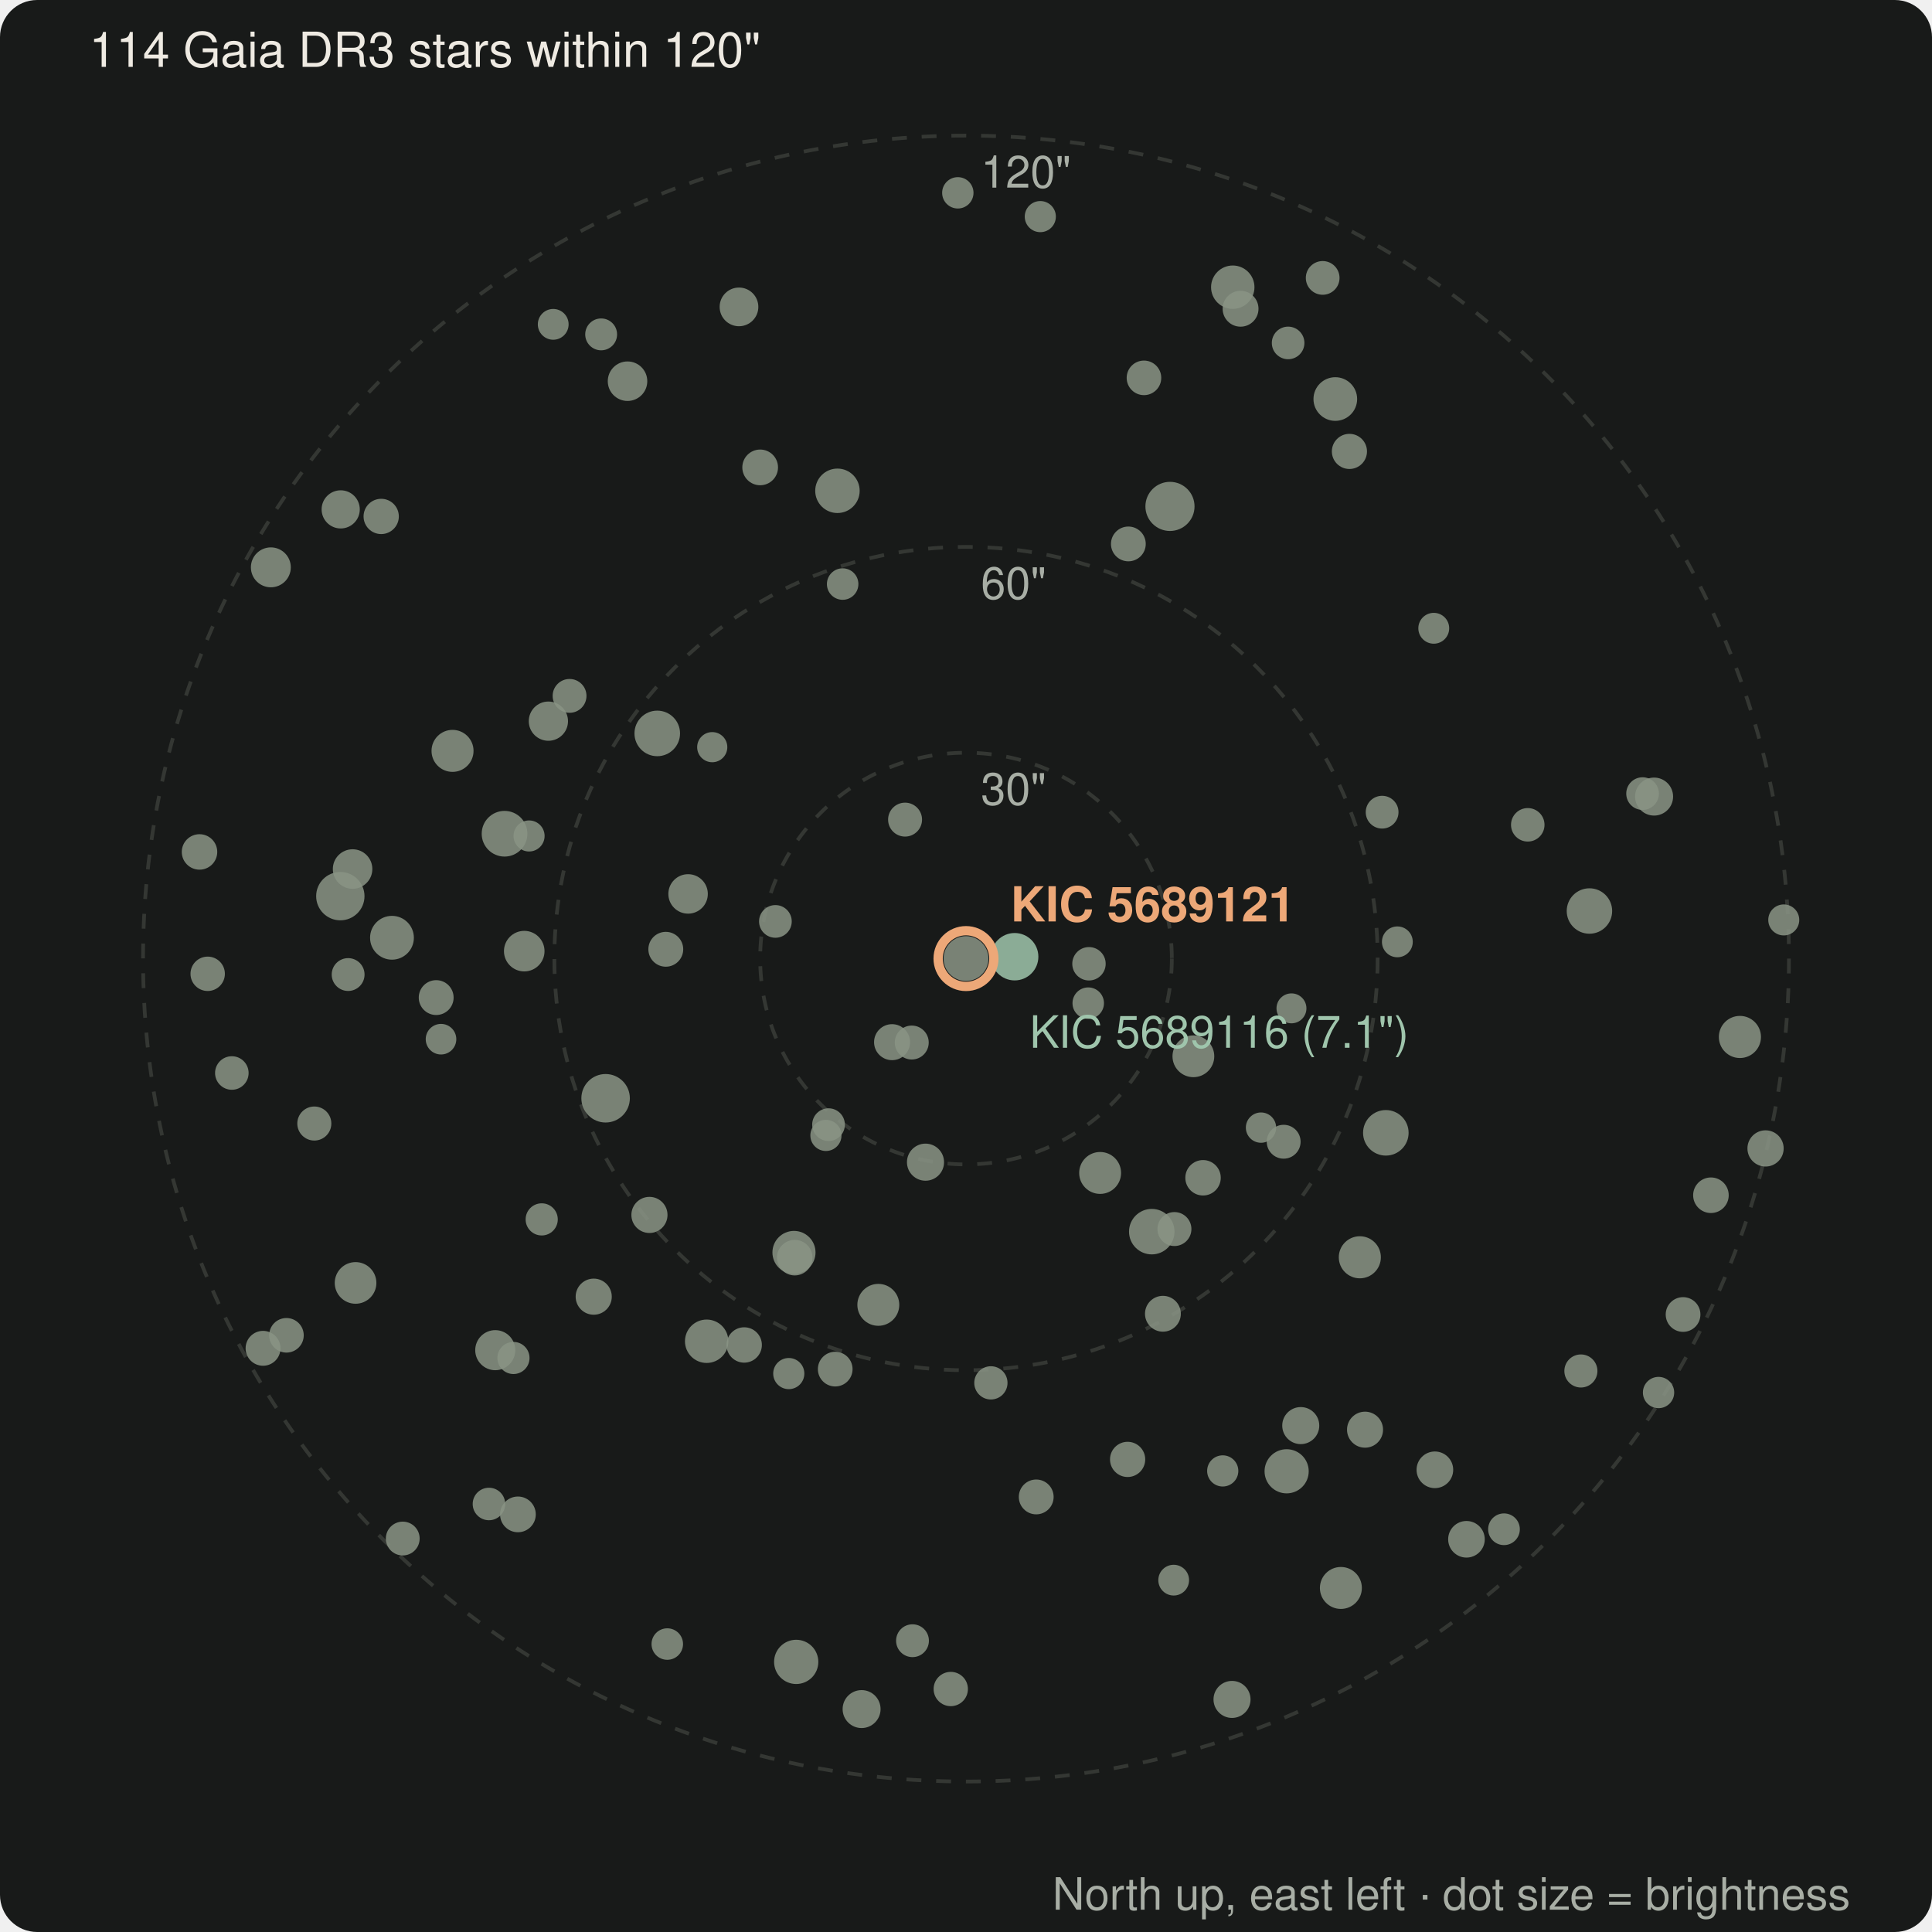
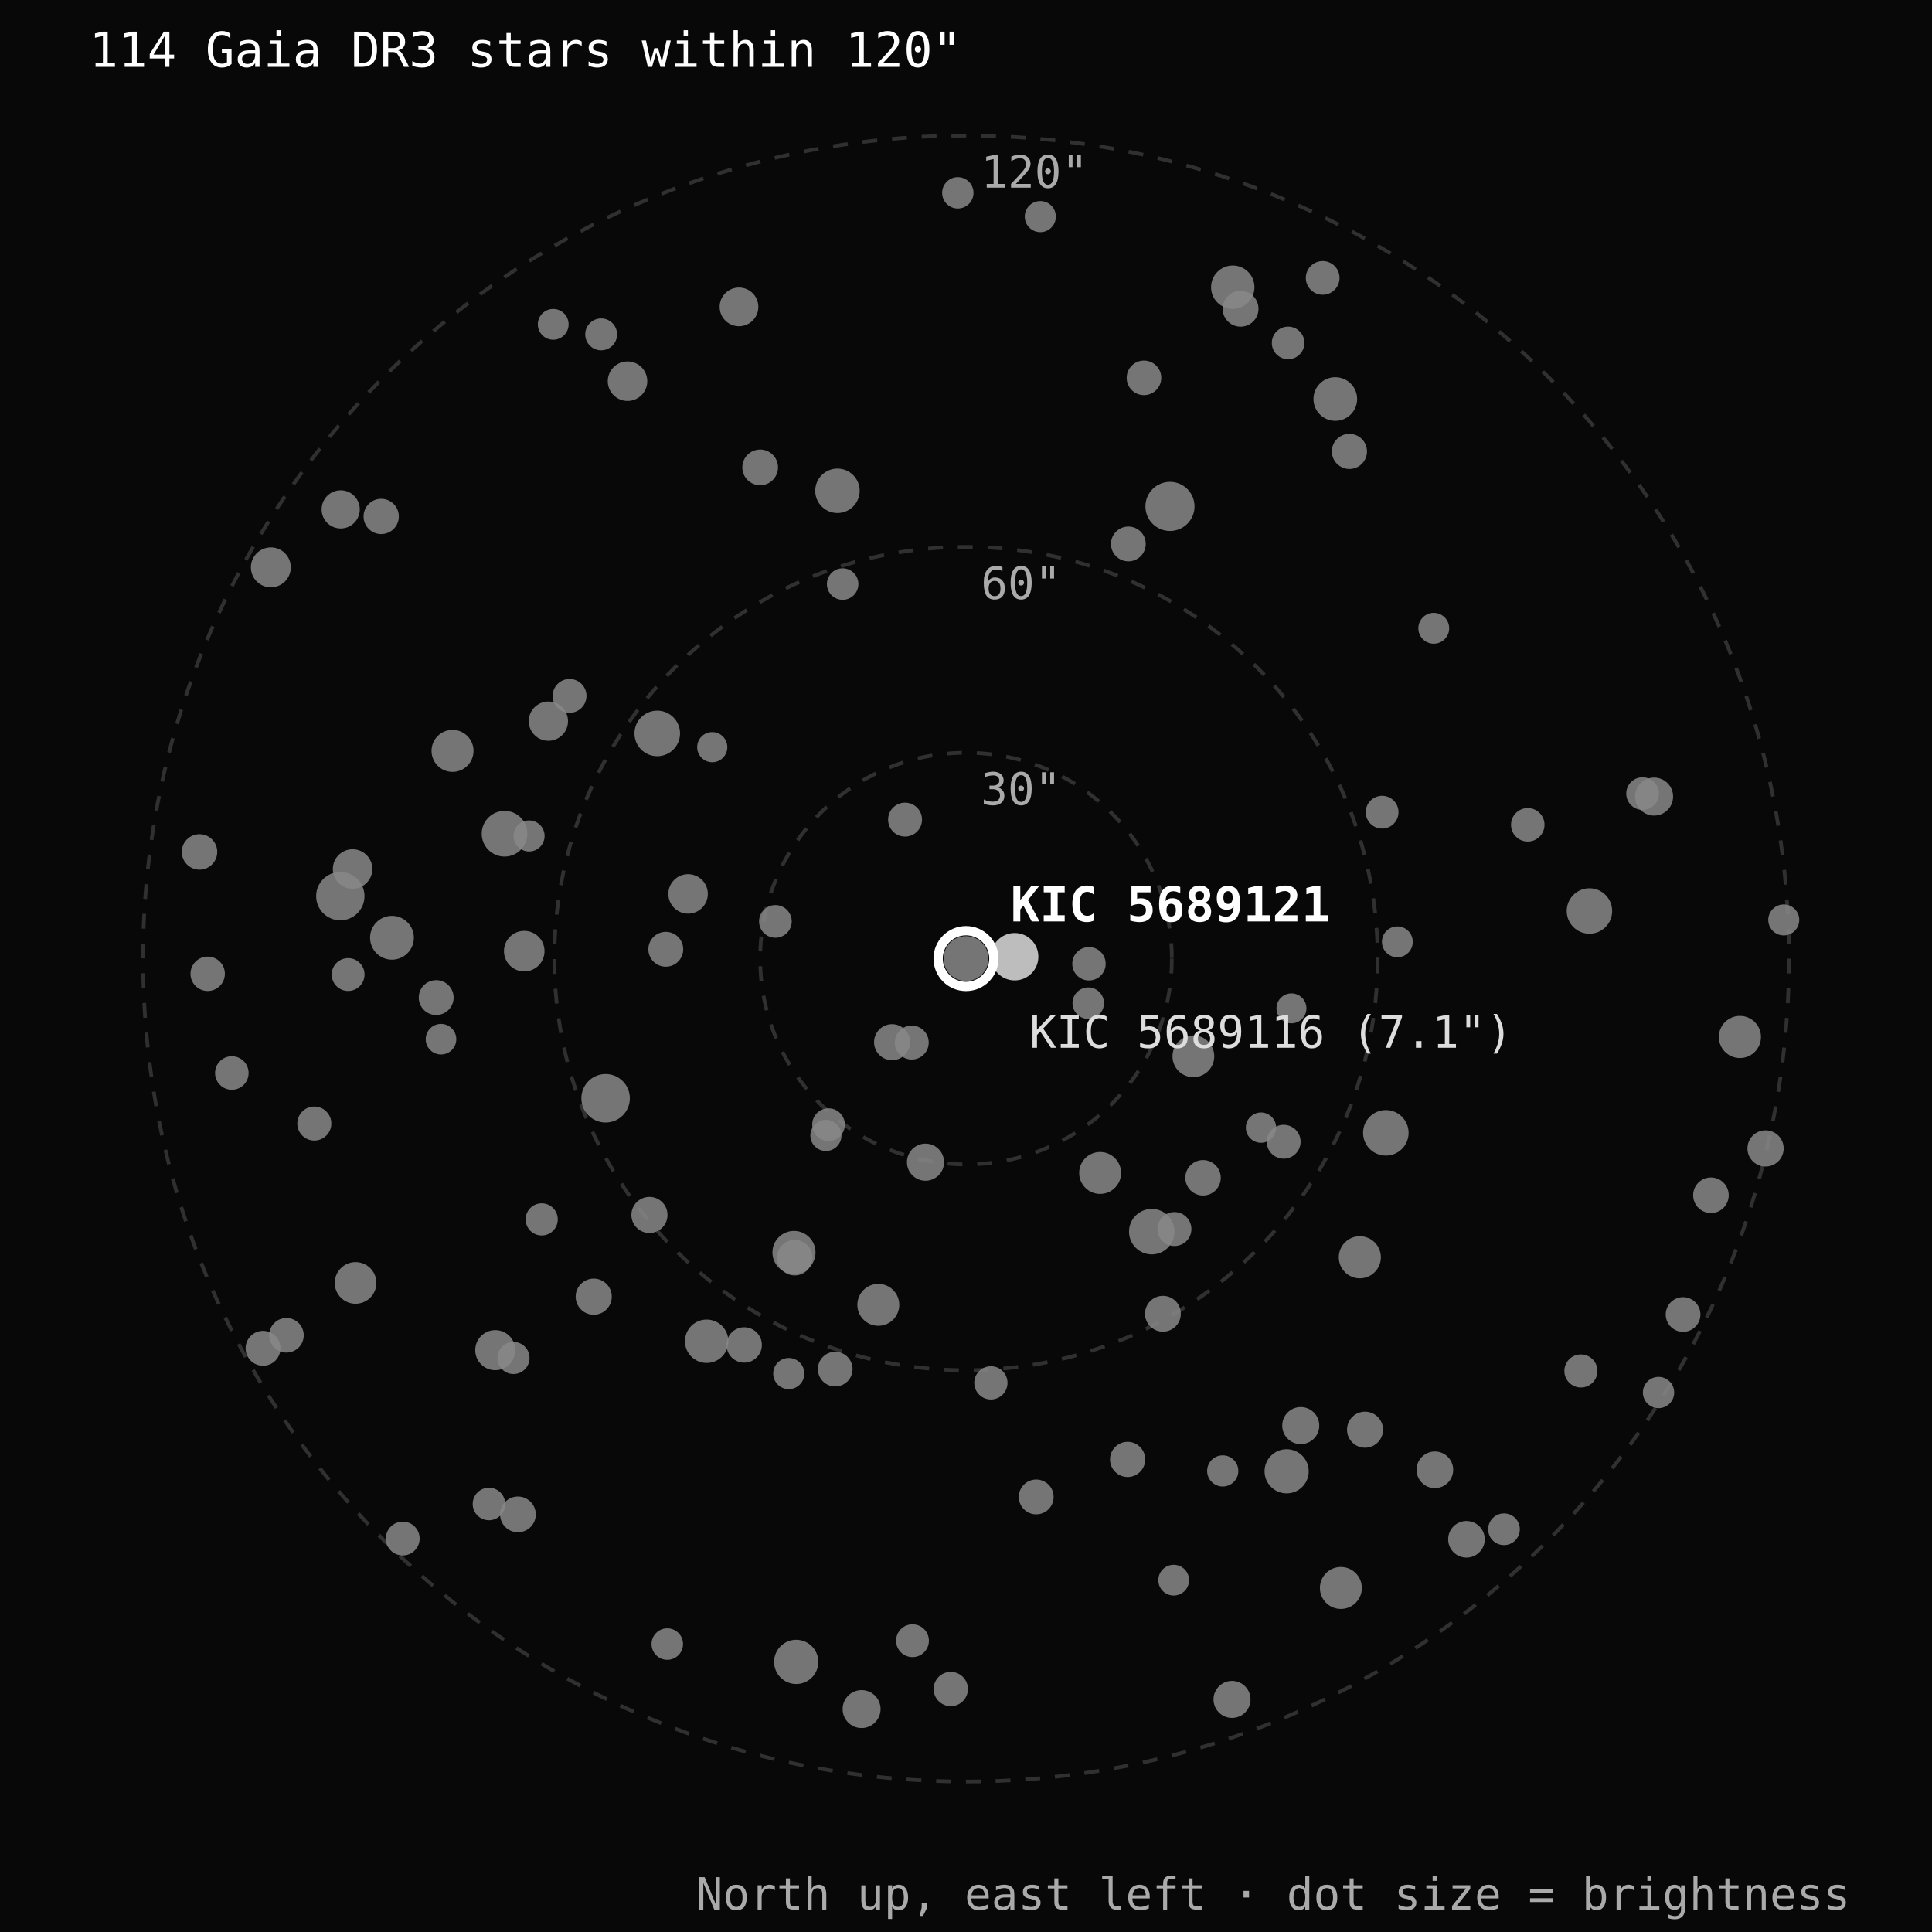
<svg xmlns="http://www.w3.org/2000/svg" viewBox="0 0 520 520" role="img" aria-labelledby="t d">
-   <rect width="520" height="520" fill="#181a19" rx="10" />
-   <circle cx="260.0" cy="258.0" r="55.4" fill="none" stroke="#343733" stroke-dasharray="4 4" />
-   <text x="264.0" y="216.6" font-size="12" fill="#a8aea5" text-anchor="start" font-weight="400" font-family="Helvetica Neue,Helvetica,sans-serif">30"</text>
-   <circle cx="260.0" cy="258.0" r="110.8" fill="none" stroke="#343733" stroke-dasharray="4 4" />
-   <text x="264.0" y="161.2" font-size="12" fill="#a8aea5" text-anchor="start" font-weight="400" font-family="Helvetica Neue,Helvetica,sans-serif">60"</text>
-   <circle cx="260.0" cy="258.0" r="221.5" fill="none" stroke="#343733" stroke-dasharray="4 4" />
-   <text x="264.0" y="50.5" font-size="12" fill="#a8aea5" text-anchor="start" font-weight="400" font-family="Helvetica Neue,Helvetica,sans-serif">120"</text>
-   <circle cx="249.1" cy="312.8" r="4.993" fill="#899485" stroke="none" stroke-width="1" opacity="0.85" />
-   <circle cx="213.9" cy="338.5" r="4.783" fill="#899485" stroke="none" stroke-width="1" opacity="0.85" />
-   <circle cx="121.8" cy="202.1" r="5.655" fill="#899485" stroke="none" stroke-width="1" opacity="0.85" />
-   <circle cx="376.1" cy="253.5" r="4.15" fill="#899485" stroke="none" stroke-width="1" opacity="0.85" />
-   <circle cx="313.0" cy="353.6" r="4.825" fill="#899485" stroke="none" stroke-width="1" opacity="0.85" />
-   <circle cx="346.3" cy="396.0" r="5.944" fill="#899485" stroke="none" stroke-width="1" opacity="0.85" />
-   <circle cx="411.2" cy="222.0" r="4.508" fill="#899485" stroke="none" stroke-width="1" opacity="0.85" />
-   <circle cx="427.8" cy="245.2" r="6.116" fill="#899485" stroke="none" stroke-width="1" opacity="0.85" />
-   <circle cx="245.6" cy="441.6" r="4.419" fill="#899485" stroke="none" stroke-width="1" opacity="0.85" />
-   <circle cx="190.2" cy="361.0" r="5.842" fill="#899485" stroke="none" stroke-width="1" opacity="0.85" />
-   <circle cx="62.4" cy="288.8" r="4.515" fill="#899485" stroke="none" stroke-width="1" opacity="0.85" />
-   <circle cx="185.2" cy="240.6" r="5.313" fill="#899485" stroke="none" stroke-width="1" opacity="0.85" />
-   <circle cx="245.4" cy="280.6" r="4.569" fill="#899485" stroke="none" stroke-width="1" opacity="0.85" />
-   <circle cx="240.1" cy="280.5" r="4.845" fill="#899485" stroke="none" stroke-width="1" opacity="0.85" />
-   <circle cx="168.9" cy="102.6" r="5.318" fill="#899485" stroke="none" stroke-width="1" opacity="0.85" />
-   <circle cx="480.1" cy="247.6" r="4.172" fill="#899485" stroke="none" stroke-width="1" opacity="0.85" />
-   <circle cx="139.4" cy="407.6" r="4.807" fill="#899485" stroke="none" stroke-width="1" opacity="0.85" />
-   <circle cx="174.8" cy="327.0" r="4.862" fill="#899485" stroke="none" stroke-width="1" opacity="0.85" />
-   <circle cx="148.9" cy="87.3" r="4.144" fill="#899485" stroke="none" stroke-width="1" opacity="0.85" />
-   <circle cx="315.9" cy="425.3" r="4.138" fill="#899485" stroke="none" stroke-width="1" opacity="0.85" />
-   <circle cx="367.4" cy="384.8" r="4.849" fill="#899485" stroke="none" stroke-width="1" opacity="0.85" />
-   <circle cx="108.4" cy="414.1" r="4.551" fill="#899485" stroke="none" stroke-width="1" opacity="0.85" />
-   <circle cx="179.6" cy="442.5" r="4.24" fill="#899485" stroke="none" stroke-width="1" opacity="0.85" />
-   <circle cx="214.3" cy="447.3" r="5.955" fill="#899485" stroke="none" stroke-width="1" opacity="0.85" />
-   <circle cx="145.8" cy="328.2" r="4.328" fill="#899485" stroke="none" stroke-width="1" opacity="0.85" />
-   <circle cx="77.1" cy="359.4" r="4.653" fill="#899485" stroke="none" stroke-width="1" opacity="0.85" />
-   <circle cx="224.8" cy="368.5" r="4.669" fill="#899485" stroke="none" stroke-width="1" opacity="0.85" />
-   <circle cx="236.4" cy="351.2" r="5.642" fill="#899485" stroke="none" stroke-width="1" opacity="0.85" />
-   <circle cx="331.6" cy="457.4" r="4.983" fill="#899485" stroke="none" stroke-width="1" opacity="0.85" />
-   <circle cx="303.5" cy="392.8" r="4.739" fill="#899485" stroke="none" stroke-width="1" opacity="0.85" />
-   <circle cx="95.7" cy="345.3" r="5.605" fill="#899485" stroke="none" stroke-width="1" opacity="0.85" />
-   <circle cx="323.8" cy="317.0" r="4.771" fill="#899485" stroke="none" stroke-width="1" opacity="0.85" />
-   <circle cx="385.9" cy="169.1" r="4.153" fill="#899485" stroke="none" stroke-width="1" opacity="0.85" />
-   <circle cx="453.0" cy="353.8" r="4.672" fill="#899485" stroke="none" stroke-width="1" opacity="0.85" />
-   <circle cx="84.6" cy="302.4" r="4.582" fill="#899485" stroke="none" stroke-width="1" opacity="0.85" />
-   <circle cx="266.7" cy="372.2" r="4.476" fill="#899485" stroke="none" stroke-width="1" opacity="0.85" />
-   <circle cx="293.1" cy="259.4" r="4.496" fill="#899485" stroke="none" stroke-width="1" opacity="0.85" />
-   <circle cx="310.0" cy="331.5" r="6.123" fill="#899485" stroke="none" stroke-width="1" opacity="0.85" />
-   <circle cx="255.9" cy="454.6" r="4.616" fill="#899485" stroke="none" stroke-width="1" opacity="0.85" />
-   <circle cx="105.5" cy="252.4" r="5.896" fill="#899485" stroke="none" stroke-width="1" opacity="0.85" />
-   <circle cx="117.4" cy="268.5" r="4.692" fill="#899485" stroke="none" stroke-width="1" opacity="0.85" />
-   <circle cx="208.7" cy="248.0" r="4.399" fill="#899485" stroke="none" stroke-width="1" opacity="0.85" />
-   <circle cx="176.9" cy="197.4" r="6.134" fill="#899485" stroke="none" stroke-width="1" opacity="0.85" />
-   <circle cx="198.9" cy="82.6" r="5.208" fill="#899485" stroke="none" stroke-width="1" opacity="0.85" />
-   <circle cx="225.4" cy="132.1" r="5.983" fill="#899485" stroke="none" stroke-width="1" opacity="0.85" />
-   <circle cx="257.8" cy="51.9" r="4.221" fill="#899485" stroke="none" stroke-width="1" opacity="0.85" />
-   <circle cx="212.3" cy="369.7" r="4.193" fill="#899485" stroke="none" stroke-width="1" opacity="0.85" />
-   <circle cx="133.3" cy="363.4" r="5.393" fill="#899485" stroke="none" stroke-width="1" opacity="0.85" />
-   <circle cx="142.4" cy="225.0" r="4.182" fill="#899485" stroke="none" stroke-width="1" opacity="0.85" />
-   <circle cx="359.4" cy="107.4" r="5.876" fill="#899485" stroke="none" stroke-width="1" opacity="0.85" />
-   <circle cx="350.1" cy="383.7" r="4.985" fill="#899485" stroke="none" stroke-width="1" opacity="0.85" />
-   <circle cx="468.3" cy="279.1" r="5.669" fill="#899485" stroke="none" stroke-width="1" opacity="0.85" />
-   <circle cx="138.2" cy="365.5" r="4.324" fill="#899485" stroke="none" stroke-width="1" opacity="0.85" />
-   <circle cx="163.0" cy="295.6" r="6.526" fill="#899485" stroke="none" stroke-width="1" opacity="0.85" />
-   <circle cx="296.1" cy="315.7" r="5.641" fill="#899485" stroke="none" stroke-width="1" opacity="0.85" />
-   <circle cx="102.6" cy="139.0" r="4.747" fill="#899485" stroke="none" stroke-width="1" opacity="0.85" />
-   <circle cx="91.7" cy="137.1" r="5.137" fill="#899485" stroke="none" stroke-width="1" opacity="0.85" />
-   <circle cx="55.9" cy="262.1" r="4.628" fill="#899485" stroke="none" stroke-width="1" opacity="0.85" />
-   <circle cx="292.9" cy="270.0" r="4.237" fill="#899485" stroke="none" stroke-width="1" opacity="0.85" />
-   <circle cx="321.2" cy="284.3" r="5.623" fill="#899485" stroke="none" stroke-width="1" opacity="0.85" />
-   <circle cx="273.1" cy="257.5" r="6.379" fill="#9fc5ac" stroke="none" stroke-width="1" opacity="0.85" />
-   <circle cx="243.6" cy="220.6" r="4.568" fill="#899485" stroke="none" stroke-width="1" opacity="0.85" />
-   <circle cx="204.6" cy="125.8" r="4.805" fill="#899485" stroke="none" stroke-width="1" opacity="0.85" />
-   <circle cx="161.8" cy="90.0" r="4.289" fill="#899485" stroke="none" stroke-width="1" opacity="0.85" />
-   <circle cx="331.8" cy="77.3" r="5.84" fill="#899485" stroke="none" stroke-width="1" opacity="0.85" />
-   <circle cx="360.9" cy="427.4" r="5.647" fill="#899485" stroke="none" stroke-width="1" opacity="0.85" />
-   <circle cx="131.6" cy="404.8" r="4.375" fill="#899485" stroke="none" stroke-width="1" opacity="0.85" />
-   <circle cx="223.0" cy="302.7" r="4.4" fill="#899485" stroke="none" stroke-width="1" opacity="0.85" />
-   <circle cx="179.2" cy="255.5" r="4.691" fill="#899485" stroke="none" stroke-width="1" opacity="0.85" />
-   <circle cx="316.1" cy="330.8" r="4.571" fill="#899485" stroke="none" stroke-width="1" opacity="0.85" />
-   <circle cx="339.4" cy="303.5" r="4.079" fill="#899485" stroke="none" stroke-width="1" opacity="0.85" />
-   <circle cx="372.0" cy="218.6" r="4.411" fill="#899485" stroke="none" stroke-width="1" opacity="0.85" />
-   <circle cx="280.0" cy="58.3" r="4.189" fill="#899485" stroke="none" stroke-width="1" opacity="0.85" />
-   <circle cx="475.2" cy="309.1" r="4.876" fill="#899485" stroke="none" stroke-width="1" opacity="0.85" />
-   <circle cx="445.2" cy="214.4" r="5.116" fill="#899485" stroke="none" stroke-width="1" opacity="0.85" />
-   <circle cx="260.0" cy="258.0" r="6.041" fill="#899485" stroke="none" stroke-width="1" opacity="0.85" />
-   <circle cx="141.1" cy="256.0" r="5.459" fill="#899485" stroke="none" stroke-width="1" opacity="0.85" />
-   <circle cx="386.2" cy="395.6" r="4.931" fill="#899485" stroke="none" stroke-width="1" opacity="0.85" />
-   <circle cx="231.9" cy="460.0" r="5.108" fill="#899485" stroke="none" stroke-width="1" opacity="0.85" />
-   <circle cx="91.6" cy="241.2" r="6.508" fill="#899485" stroke="none" stroke-width="1" opacity="0.85" />
-   <circle cx="53.7" cy="229.3" r="4.774" fill="#899485" stroke="none" stroke-width="1" opacity="0.85" />
-   <circle cx="72.9" cy="152.7" r="5.372" fill="#899485" stroke="none" stroke-width="1" opacity="0.85" />
-   <circle cx="278.9" cy="402.9" r="4.687" fill="#899485" stroke="none" stroke-width="1" opacity="0.85" />
-   <circle cx="329.1" cy="395.9" r="4.198" fill="#899485" stroke="none" stroke-width="1" opacity="0.85" />
-   <circle cx="147.6" cy="194.1" r="5.282" fill="#899485" stroke="none" stroke-width="1" opacity="0.85" />
-   <circle cx="153.3" cy="187.3" r="4.554" fill="#899485" stroke="none" stroke-width="1" opacity="0.85" />
-   <circle cx="135.8" cy="224.4" r="6.149" fill="#899485" stroke="none" stroke-width="1" opacity="0.85" />
-   <circle cx="460.5" cy="321.7" r="4.788" fill="#899485" stroke="none" stroke-width="1" opacity="0.85" />
-   <circle cx="70.8" cy="362.9" r="4.695" fill="#899485" stroke="none" stroke-width="1" opacity="0.85" />
-   <circle cx="94.9" cy="233.9" r="5.319" fill="#899485" stroke="none" stroke-width="1" opacity="0.85" />
-   <circle cx="93.7" cy="262.3" r="4.42" fill="#899485" stroke="none" stroke-width="1" opacity="0.85" />
-   <circle cx="222.3" cy="305.6" r="4.192" fill="#899485" stroke="none" stroke-width="1" opacity="0.85" />
-   <circle cx="356.0" cy="74.8" r="4.538" fill="#899485" stroke="none" stroke-width="1" opacity="0.85" />
-   <circle cx="345.5" cy="307.3" r="4.559" fill="#899485" stroke="none" stroke-width="1" opacity="0.85" />
-   <circle cx="333.9" cy="83.1" r="4.828" fill="#899485" stroke="none" stroke-width="1" opacity="0.85" />
-   <circle cx="404.8" cy="411.6" r="4.266" fill="#899485" stroke="none" stroke-width="1" opacity="0.85" />
-   <circle cx="442.1" cy="213.6" r="4.396" fill="#899485" stroke="none" stroke-width="1" opacity="0.85" />
-   <circle cx="213.7" cy="337.1" r="5.801" fill="#899485" stroke="none" stroke-width="1" opacity="0.85" />
-   <circle cx="363.2" cy="121.5" r="4.728" fill="#899485" stroke="none" stroke-width="1" opacity="0.85" />
-   <circle cx="314.9" cy="136.3" r="6.612" fill="#899485" stroke="none" stroke-width="1" opacity="0.85" />
-   <circle cx="366.0" cy="338.4" r="5.663" fill="#899485" stroke="none" stroke-width="1" opacity="0.85" />
-   <circle cx="446.4" cy="374.8" r="4.213" fill="#899485" stroke="none" stroke-width="1" opacity="0.85" />
-   <circle cx="200.3" cy="362.0" r="4.761" fill="#899485" stroke="none" stroke-width="1" opacity="0.85" />
-   <circle cx="226.8" cy="157.2" r="4.238" fill="#899485" stroke="none" stroke-width="1" opacity="0.85" />
-   <circle cx="191.7" cy="201.1" r="4.058" fill="#899485" stroke="none" stroke-width="1" opacity="0.85" />
-   <circle cx="346.7" cy="92.3" r="4.387" fill="#899485" stroke="none" stroke-width="1" opacity="0.85" />
-   <circle cx="425.5" cy="369.0" r="4.451" fill="#899485" stroke="none" stroke-width="1" opacity="0.85" />
-   <circle cx="373.0" cy="304.9" r="6.129" fill="#899485" stroke="none" stroke-width="1" opacity="0.85" />
-   <circle cx="347.6" cy="271.4" r="4.029" fill="#899485" stroke="none" stroke-width="1" opacity="0.85" />
-   <circle cx="303.7" cy="146.4" r="4.681" fill="#899485" stroke="none" stroke-width="1" opacity="0.85" />
-   <circle cx="394.7" cy="414.3" r="4.926" fill="#899485" stroke="none" stroke-width="1" opacity="0.85" />
-   <circle cx="159.8" cy="349.0" r="4.861" fill="#899485" stroke="none" stroke-width="1" opacity="0.85" />
-   <circle cx="118.7" cy="279.7" r="4.116" fill="#899485" stroke="none" stroke-width="1" opacity="0.85" />
-   <circle cx="307.9" cy="101.7" r="4.654" fill="#899485" stroke="none" stroke-width="1" opacity="0.85" />
-   <circle cx="260.0" cy="258.0" r="7.5" fill="none" stroke="#eda878" stroke-width="2.5" opacity="1" />
-   <text x="272.0" y="248.0" font-size="13" fill="#eda878" text-anchor="start" font-weight="600" font-family="Helvetica Neue,Helvetica,sans-serif">KIC 5689121</text>
-   <text x="277.1" y="282.0" font-size="12" fill="#9fc5ac" text-anchor="start" font-weight="400" font-family="Helvetica Neue,Helvetica,sans-serif">KIC 5689116 (7.1")</text>
-   <text x="498.0" y="514.0" font-size="12" fill="#a8aea5" text-anchor="end" font-weight="400" font-family="Helvetica Neue,Helvetica,sans-serif">North up, east left · dot size = brightness</text>
-   <text x="24.0" y="18.0" font-size="13" fill="#eeeae2" text-anchor="start" font-weight="400" font-family="Helvetica Neue,Helvetica,sans-serif">114 Gaia DR3 stars within 120"</text>
+   <rect width="520" height="520" fill="#080808" rx="0" />
+   <circle cx="260.0" cy="258.0" r="55.4" fill="none" stroke="#303030" stroke-dasharray="4 4" />
+   <text x="264.0" y="216.6" font-size="12" fill="#aaaaaa" text-anchor="start" font-weight="400" font-family="IBM Plex Mono,monospace">30"</text>
+   <circle cx="260.0" cy="258.0" r="110.8" fill="none" stroke="#303030" stroke-dasharray="4 4" />
+   <text x="264.0" y="161.2" font-size="12" fill="#aaaaaa" text-anchor="start" font-weight="400" font-family="IBM Plex Mono,monospace">60"</text>
+   <circle cx="260.0" cy="258.0" r="221.5" fill="none" stroke="#303030" stroke-dasharray="4 4" />
+   <text x="264.0" y="50.5" font-size="12" fill="#aaaaaa" text-anchor="start" font-weight="400" font-family="IBM Plex Mono,monospace">120"</text>
+   <circle cx="249.1" cy="312.8" r="4.993" fill="#888888" stroke="none" stroke-width="1" opacity="0.85" />
+   <circle cx="213.9" cy="338.5" r="4.783" fill="#888888" stroke="none" stroke-width="1" opacity="0.85" />
+   <circle cx="121.8" cy="202.1" r="5.655" fill="#888888" stroke="none" stroke-width="1" opacity="0.85" />
+   <circle cx="376.1" cy="253.5" r="4.15" fill="#888888" stroke="none" stroke-width="1" opacity="0.85" />
+   <circle cx="313.0" cy="353.6" r="4.825" fill="#888888" stroke="none" stroke-width="1" opacity="0.85" />
+   <circle cx="346.3" cy="396.0" r="5.944" fill="#888888" stroke="none" stroke-width="1" opacity="0.85" />
+   <circle cx="411.2" cy="222.0" r="4.508" fill="#888888" stroke="none" stroke-width="1" opacity="0.85" />
+   <circle cx="427.8" cy="245.2" r="6.116" fill="#888888" stroke="none" stroke-width="1" opacity="0.85" />
+   <circle cx="245.6" cy="441.6" r="4.419" fill="#888888" stroke="none" stroke-width="1" opacity="0.85" />
+   <circle cx="190.2" cy="361.0" r="5.842" fill="#888888" stroke="none" stroke-width="1" opacity="0.85" />
+   <circle cx="62.4" cy="288.8" r="4.515" fill="#888888" stroke="none" stroke-width="1" opacity="0.85" />
+   <circle cx="185.2" cy="240.6" r="5.313" fill="#888888" stroke="none" stroke-width="1" opacity="0.85" />
+   <circle cx="245.4" cy="280.6" r="4.569" fill="#888888" stroke="none" stroke-width="1" opacity="0.85" />
+   <circle cx="240.1" cy="280.5" r="4.845" fill="#888888" stroke="none" stroke-width="1" opacity="0.85" />
+   <circle cx="168.9" cy="102.6" r="5.318" fill="#888888" stroke="none" stroke-width="1" opacity="0.85" />
+   <circle cx="480.1" cy="247.6" r="4.172" fill="#888888" stroke="none" stroke-width="1" opacity="0.85" />
+   <circle cx="139.4" cy="407.6" r="4.807" fill="#888888" stroke="none" stroke-width="1" opacity="0.85" />
+   <circle cx="174.8" cy="327.0" r="4.862" fill="#888888" stroke="none" stroke-width="1" opacity="0.85" />
+   <circle cx="148.9" cy="87.3" r="4.144" fill="#888888" stroke="none" stroke-width="1" opacity="0.85" />
+   <circle cx="315.9" cy="425.3" r="4.138" fill="#888888" stroke="none" stroke-width="1" opacity="0.85" />
+   <circle cx="367.4" cy="384.8" r="4.849" fill="#888888" stroke="none" stroke-width="1" opacity="0.85" />
+   <circle cx="108.4" cy="414.1" r="4.551" fill="#888888" stroke="none" stroke-width="1" opacity="0.85" />
+   <circle cx="179.6" cy="442.5" r="4.24" fill="#888888" stroke="none" stroke-width="1" opacity="0.85" />
+   <circle cx="214.3" cy="447.3" r="5.955" fill="#888888" stroke="none" stroke-width="1" opacity="0.85" />
+   <circle cx="145.8" cy="328.2" r="4.328" fill="#888888" stroke="none" stroke-width="1" opacity="0.85" />
+   <circle cx="77.1" cy="359.4" r="4.653" fill="#888888" stroke="none" stroke-width="1" opacity="0.85" />
+   <circle cx="224.8" cy="368.5" r="4.669" fill="#888888" stroke="none" stroke-width="1" opacity="0.85" />
+   <circle cx="236.4" cy="351.2" r="5.642" fill="#888888" stroke="none" stroke-width="1" opacity="0.85" />
+   <circle cx="331.6" cy="457.4" r="4.983" fill="#888888" stroke="none" stroke-width="1" opacity="0.85" />
+   <circle cx="303.5" cy="392.8" r="4.739" fill="#888888" stroke="none" stroke-width="1" opacity="0.85" />
+   <circle cx="95.7" cy="345.3" r="5.605" fill="#888888" stroke="none" stroke-width="1" opacity="0.85" />
+   <circle cx="323.8" cy="317.0" r="4.771" fill="#888888" stroke="none" stroke-width="1" opacity="0.85" />
+   <circle cx="385.9" cy="169.1" r="4.153" fill="#888888" stroke="none" stroke-width="1" opacity="0.85" />
+   <circle cx="453.0" cy="353.8" r="4.672" fill="#888888" stroke="none" stroke-width="1" opacity="0.85" />
+   <circle cx="84.6" cy="302.4" r="4.582" fill="#888888" stroke="none" stroke-width="1" opacity="0.85" />
+   <circle cx="266.7" cy="372.2" r="4.476" fill="#888888" stroke="none" stroke-width="1" opacity="0.85" />
+   <circle cx="293.1" cy="259.4" r="4.496" fill="#888888" stroke="none" stroke-width="1" opacity="0.85" />
+   <circle cx="310.0" cy="331.5" r="6.123" fill="#888888" stroke="none" stroke-width="1" opacity="0.85" />
+   <circle cx="255.9" cy="454.6" r="4.616" fill="#888888" stroke="none" stroke-width="1" opacity="0.85" />
+   <circle cx="105.5" cy="252.4" r="5.896" fill="#888888" stroke="none" stroke-width="1" opacity="0.85" />
+   <circle cx="117.4" cy="268.5" r="4.692" fill="#888888" stroke="none" stroke-width="1" opacity="0.85" />
+   <circle cx="208.7" cy="248.0" r="4.399" fill="#888888" stroke="none" stroke-width="1" opacity="0.85" />
+   <circle cx="176.9" cy="197.4" r="6.134" fill="#888888" stroke="none" stroke-width="1" opacity="0.85" />
+   <circle cx="198.9" cy="82.6" r="5.208" fill="#888888" stroke="none" stroke-width="1" opacity="0.85" />
+   <circle cx="225.4" cy="132.1" r="5.983" fill="#888888" stroke="none" stroke-width="1" opacity="0.85" />
+   <circle cx="257.8" cy="51.9" r="4.221" fill="#888888" stroke="none" stroke-width="1" opacity="0.85" />
+   <circle cx="212.3" cy="369.7" r="4.193" fill="#888888" stroke="none" stroke-width="1" opacity="0.85" />
+   <circle cx="133.3" cy="363.4" r="5.393" fill="#888888" stroke="none" stroke-width="1" opacity="0.85" />
+   <circle cx="142.4" cy="225.0" r="4.182" fill="#888888" stroke="none" stroke-width="1" opacity="0.85" />
+   <circle cx="359.4" cy="107.4" r="5.876" fill="#888888" stroke="none" stroke-width="1" opacity="0.85" />
+   <circle cx="350.1" cy="383.7" r="4.985" fill="#888888" stroke="none" stroke-width="1" opacity="0.85" />
+   <circle cx="468.3" cy="279.1" r="5.669" fill="#888888" stroke="none" stroke-width="1" opacity="0.85" />
+   <circle cx="138.2" cy="365.5" r="4.324" fill="#888888" stroke="none" stroke-width="1" opacity="0.85" />
+   <circle cx="163.0" cy="295.6" r="6.526" fill="#888888" stroke="none" stroke-width="1" opacity="0.85" />
+   <circle cx="296.1" cy="315.7" r="5.641" fill="#888888" stroke="none" stroke-width="1" opacity="0.85" />
+   <circle cx="102.6" cy="139.0" r="4.747" fill="#888888" stroke="none" stroke-width="1" opacity="0.85" />
+   <circle cx="91.7" cy="137.1" r="5.137" fill="#888888" stroke="none" stroke-width="1" opacity="0.85" />
+   <circle cx="55.9" cy="262.1" r="4.628" fill="#888888" stroke="none" stroke-width="1" opacity="0.85" />
+   <circle cx="292.9" cy="270.0" r="4.237" fill="#888888" stroke="none" stroke-width="1" opacity="0.85" />
+   <circle cx="321.2" cy="284.3" r="5.623" fill="#888888" stroke="none" stroke-width="1" opacity="0.85" />
+   <circle cx="273.1" cy="257.5" r="6.379" fill="#dddddd" stroke="none" stroke-width="1" opacity="0.85" />
+   <circle cx="243.6" cy="220.6" r="4.568" fill="#888888" stroke="none" stroke-width="1" opacity="0.85" />
+   <circle cx="204.6" cy="125.8" r="4.805" fill="#888888" stroke="none" stroke-width="1" opacity="0.85" />
+   <circle cx="161.8" cy="90.0" r="4.289" fill="#888888" stroke="none" stroke-width="1" opacity="0.85" />
+   <circle cx="331.8" cy="77.3" r="5.84" fill="#888888" stroke="none" stroke-width="1" opacity="0.85" />
+   <circle cx="360.9" cy="427.4" r="5.647" fill="#888888" stroke="none" stroke-width="1" opacity="0.85" />
+   <circle cx="131.6" cy="404.8" r="4.375" fill="#888888" stroke="none" stroke-width="1" opacity="0.85" />
+   <circle cx="223.0" cy="302.7" r="4.4" fill="#888888" stroke="none" stroke-width="1" opacity="0.85" />
+   <circle cx="179.2" cy="255.5" r="4.691" fill="#888888" stroke="none" stroke-width="1" opacity="0.85" />
+   <circle cx="316.1" cy="330.8" r="4.571" fill="#888888" stroke="none" stroke-width="1" opacity="0.85" />
+   <circle cx="339.4" cy="303.5" r="4.079" fill="#888888" stroke="none" stroke-width="1" opacity="0.85" />
+   <circle cx="372.0" cy="218.6" r="4.411" fill="#888888" stroke="none" stroke-width="1" opacity="0.85" />
+   <circle cx="280.0" cy="58.3" r="4.189" fill="#888888" stroke="none" stroke-width="1" opacity="0.85" />
+   <circle cx="475.2" cy="309.1" r="4.876" fill="#888888" stroke="none" stroke-width="1" opacity="0.85" />
+   <circle cx="445.2" cy="214.4" r="5.116" fill="#888888" stroke="none" stroke-width="1" opacity="0.85" />
+   <circle cx="260.0" cy="258.0" r="6.041" fill="#888888" stroke="none" stroke-width="1" opacity="0.85" />
+   <circle cx="141.1" cy="256.0" r="5.459" fill="#888888" stroke="none" stroke-width="1" opacity="0.85" />
+   <circle cx="386.2" cy="395.6" r="4.931" fill="#888888" stroke="none" stroke-width="1" opacity="0.85" />
+   <circle cx="231.9" cy="460.0" r="5.108" fill="#888888" stroke="none" stroke-width="1" opacity="0.85" />
+   <circle cx="91.6" cy="241.2" r="6.508" fill="#888888" stroke="none" stroke-width="1" opacity="0.85" />
+   <circle cx="53.7" cy="229.3" r="4.774" fill="#888888" stroke="none" stroke-width="1" opacity="0.85" />
+   <circle cx="72.9" cy="152.7" r="5.372" fill="#888888" stroke="none" stroke-width="1" opacity="0.85" />
+   <circle cx="278.9" cy="402.9" r="4.687" fill="#888888" stroke="none" stroke-width="1" opacity="0.85" />
+   <circle cx="329.1" cy="395.9" r="4.198" fill="#888888" stroke="none" stroke-width="1" opacity="0.85" />
+   <circle cx="147.6" cy="194.1" r="5.282" fill="#888888" stroke="none" stroke-width="1" opacity="0.85" />
+   <circle cx="153.3" cy="187.3" r="4.554" fill="#888888" stroke="none" stroke-width="1" opacity="0.85" />
+   <circle cx="135.8" cy="224.4" r="6.149" fill="#888888" stroke="none" stroke-width="1" opacity="0.85" />
+   <circle cx="460.5" cy="321.7" r="4.788" fill="#888888" stroke="none" stroke-width="1" opacity="0.85" />
+   <circle cx="70.8" cy="362.9" r="4.695" fill="#888888" stroke="none" stroke-width="1" opacity="0.85" />
+   <circle cx="94.9" cy="233.9" r="5.319" fill="#888888" stroke="none" stroke-width="1" opacity="0.85" />
+   <circle cx="93.7" cy="262.3" r="4.42" fill="#888888" stroke="none" stroke-width="1" opacity="0.85" />
+   <circle cx="222.3" cy="305.6" r="4.192" fill="#888888" stroke="none" stroke-width="1" opacity="0.85" />
+   <circle cx="356.0" cy="74.8" r="4.538" fill="#888888" stroke="none" stroke-width="1" opacity="0.85" />
+   <circle cx="345.5" cy="307.3" r="4.559" fill="#888888" stroke="none" stroke-width="1" opacity="0.85" />
+   <circle cx="333.9" cy="83.1" r="4.828" fill="#888888" stroke="none" stroke-width="1" opacity="0.85" />
+   <circle cx="404.8" cy="411.6" r="4.266" fill="#888888" stroke="none" stroke-width="1" opacity="0.85" />
+   <circle cx="442.1" cy="213.6" r="4.396" fill="#888888" stroke="none" stroke-width="1" opacity="0.85" />
+   <circle cx="213.7" cy="337.1" r="5.801" fill="#888888" stroke="none" stroke-width="1" opacity="0.85" />
+   <circle cx="363.2" cy="121.5" r="4.728" fill="#888888" stroke="none" stroke-width="1" opacity="0.85" />
+   <circle cx="314.9" cy="136.3" r="6.612" fill="#888888" stroke="none" stroke-width="1" opacity="0.85" />
+   <circle cx="366.0" cy="338.4" r="5.663" fill="#888888" stroke="none" stroke-width="1" opacity="0.85" />
+   <circle cx="446.4" cy="374.8" r="4.213" fill="#888888" stroke="none" stroke-width="1" opacity="0.85" />
+   <circle cx="200.3" cy="362.0" r="4.761" fill="#888888" stroke="none" stroke-width="1" opacity="0.85" />
+   <circle cx="226.8" cy="157.2" r="4.238" fill="#888888" stroke="none" stroke-width="1" opacity="0.85" />
+   <circle cx="191.7" cy="201.1" r="4.058" fill="#888888" stroke="none" stroke-width="1" opacity="0.85" />
+   <circle cx="346.7" cy="92.3" r="4.387" fill="#888888" stroke="none" stroke-width="1" opacity="0.85" />
+   <circle cx="425.5" cy="369.0" r="4.451" fill="#888888" stroke="none" stroke-width="1" opacity="0.85" />
+   <circle cx="373.0" cy="304.9" r="6.129" fill="#888888" stroke="none" stroke-width="1" opacity="0.85" />
+   <circle cx="347.6" cy="271.4" r="4.029" fill="#888888" stroke="none" stroke-width="1" opacity="0.85" />
+   <circle cx="303.7" cy="146.4" r="4.681" fill="#888888" stroke="none" stroke-width="1" opacity="0.85" />
+   <circle cx="394.7" cy="414.3" r="4.926" fill="#888888" stroke="none" stroke-width="1" opacity="0.85" />
+   <circle cx="159.8" cy="349.0" r="4.861" fill="#888888" stroke="none" stroke-width="1" opacity="0.85" />
+   <circle cx="118.7" cy="279.7" r="4.116" fill="#888888" stroke="none" stroke-width="1" opacity="0.85" />
+   <circle cx="307.9" cy="101.7" r="4.654" fill="#888888" stroke="none" stroke-width="1" opacity="0.85" />
+   <circle cx="260.0" cy="258.0" r="7.5" fill="none" stroke="#ffffff" stroke-width="2.5" opacity="1" />
+   <text x="272.0" y="248.0" font-size="13" fill="#ffffff" text-anchor="start" font-weight="600" font-family="IBM Plex Mono,monospace">KIC 5689121</text>
+   <text x="277.1" y="282.0" font-size="12" fill="#dddddd" text-anchor="start" font-weight="400" font-family="IBM Plex Mono,monospace">KIC 5689116 (7.1")</text>
+   <text x="498.0" y="514.0" font-size="12" fill="#aaaaaa" text-anchor="end" font-weight="400" font-family="IBM Plex Mono,monospace">North up, east left · dot size = brightness</text>
+   <text x="24.0" y="18.0" font-size="13" fill="#ffffff" text-anchor="start" font-weight="400" font-family="IBM Plex Mono,monospace">114 Gaia DR3 stars within 120"</text>
</svg>
